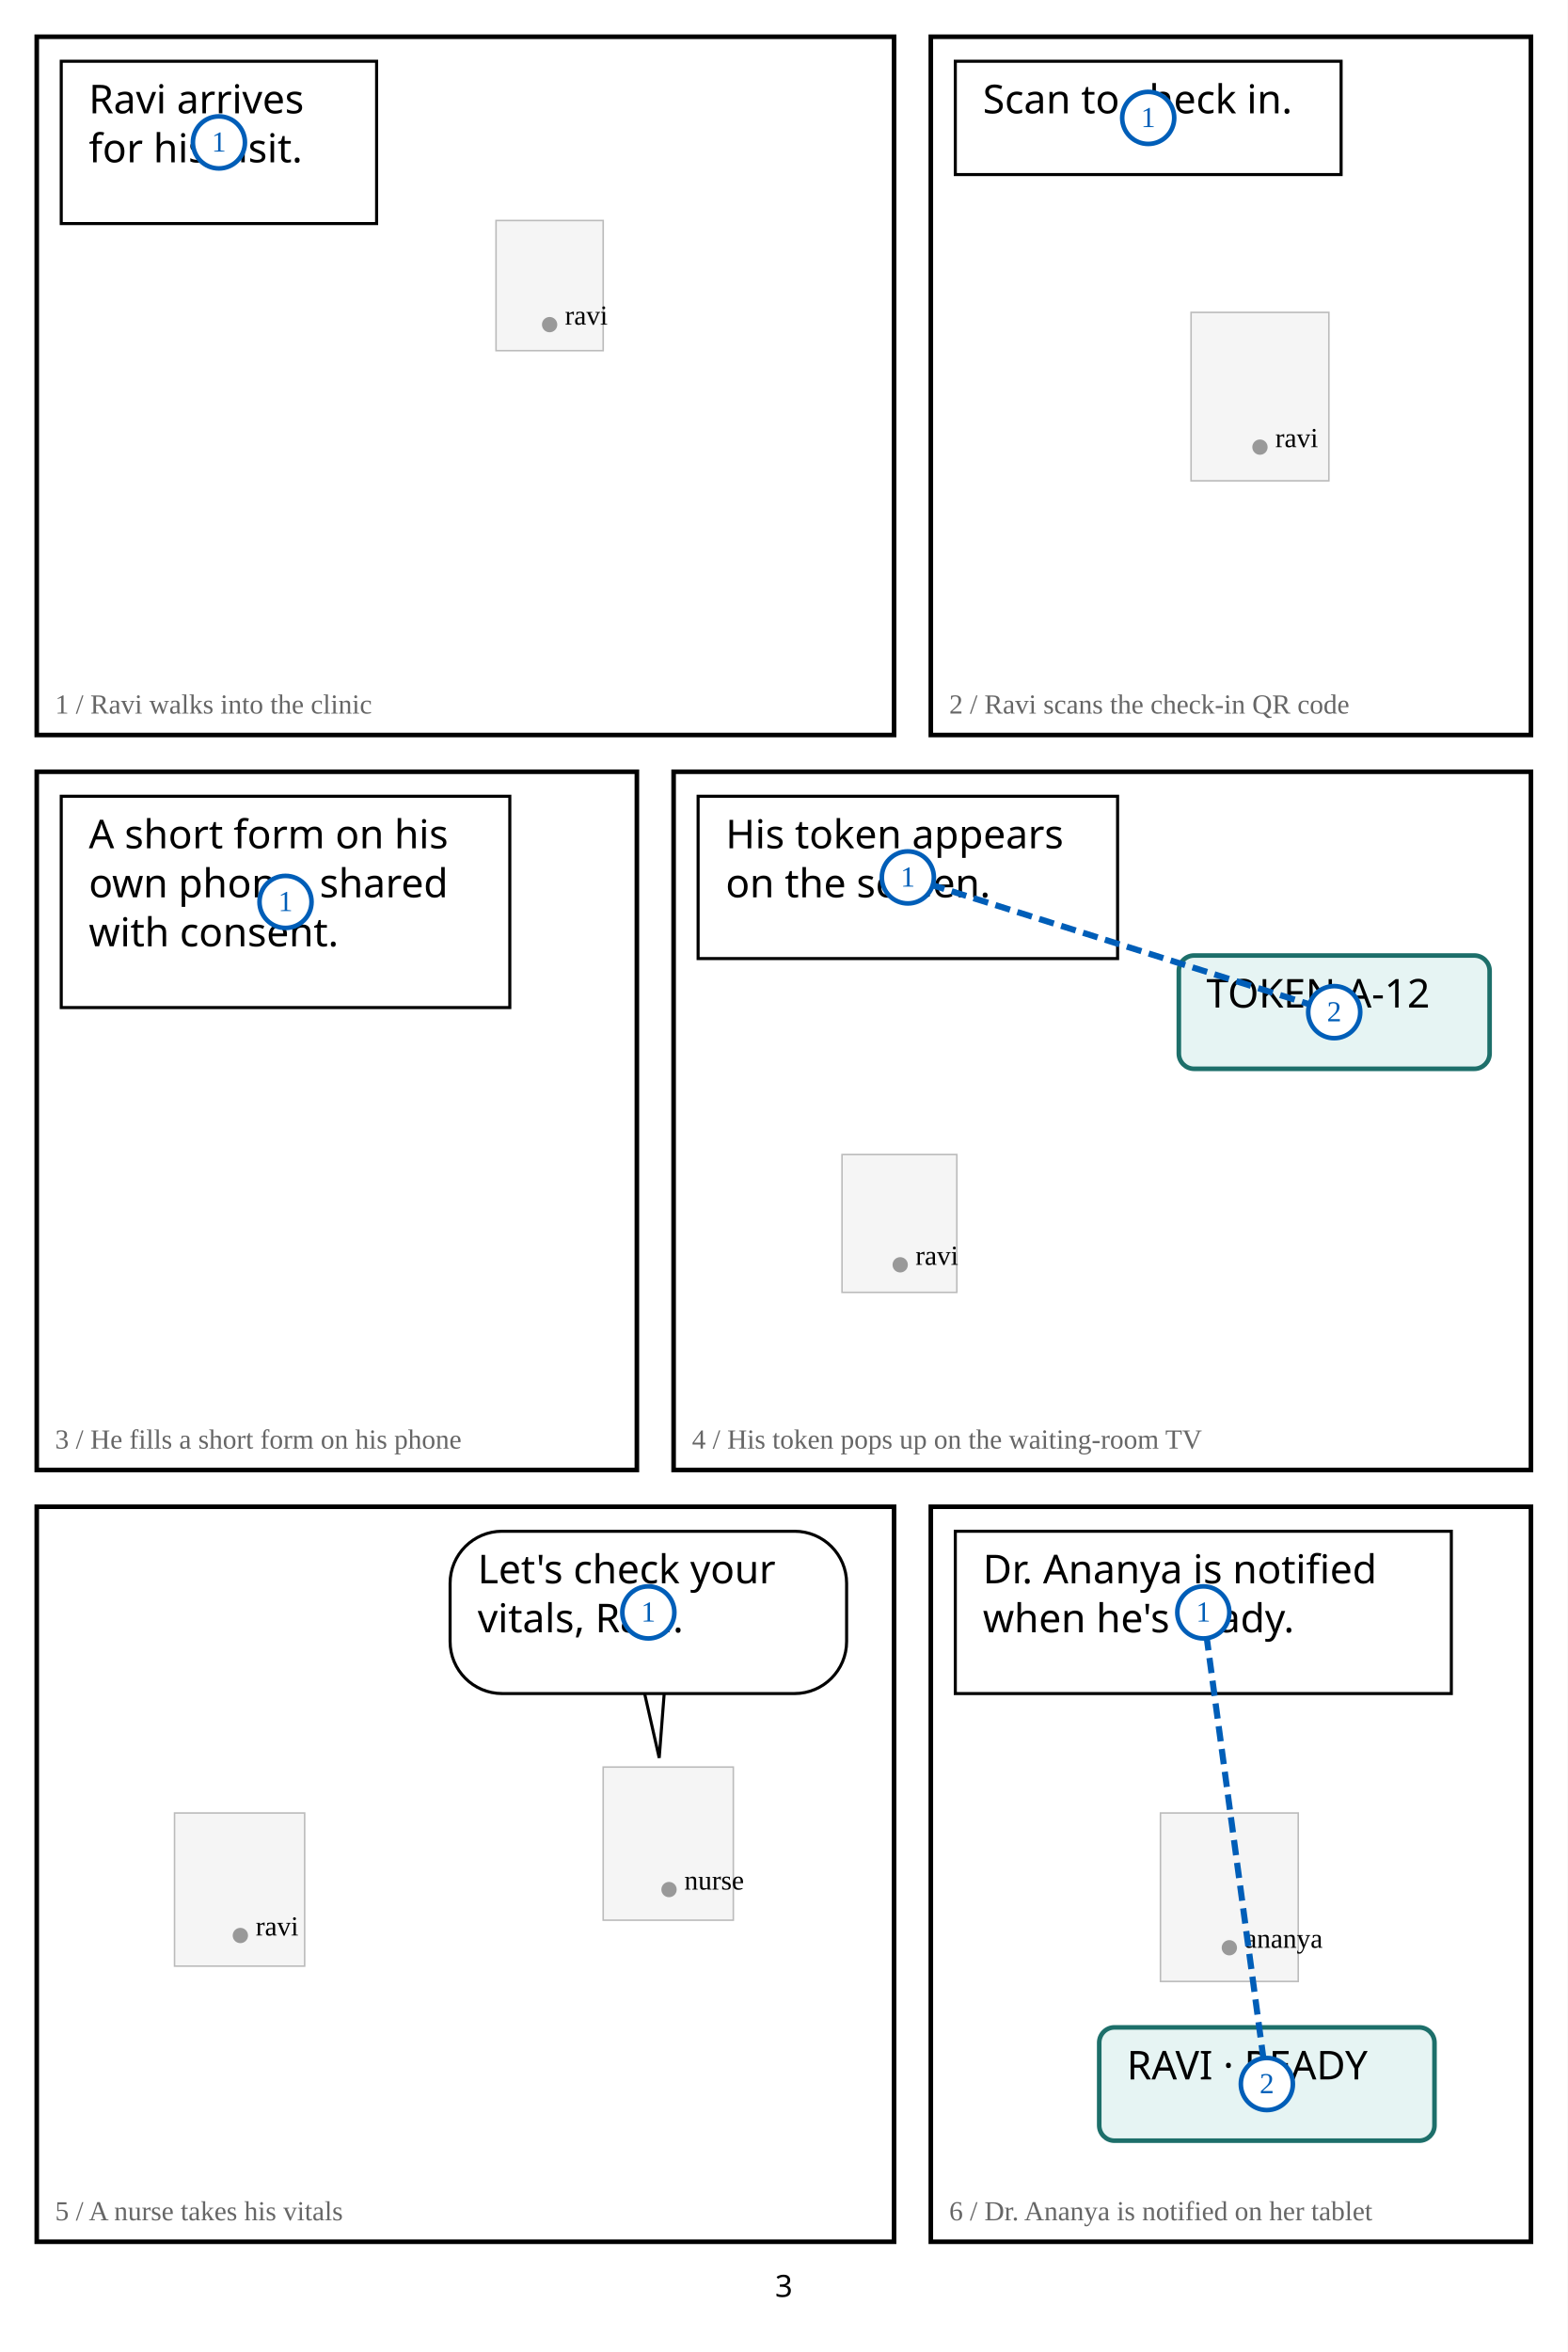
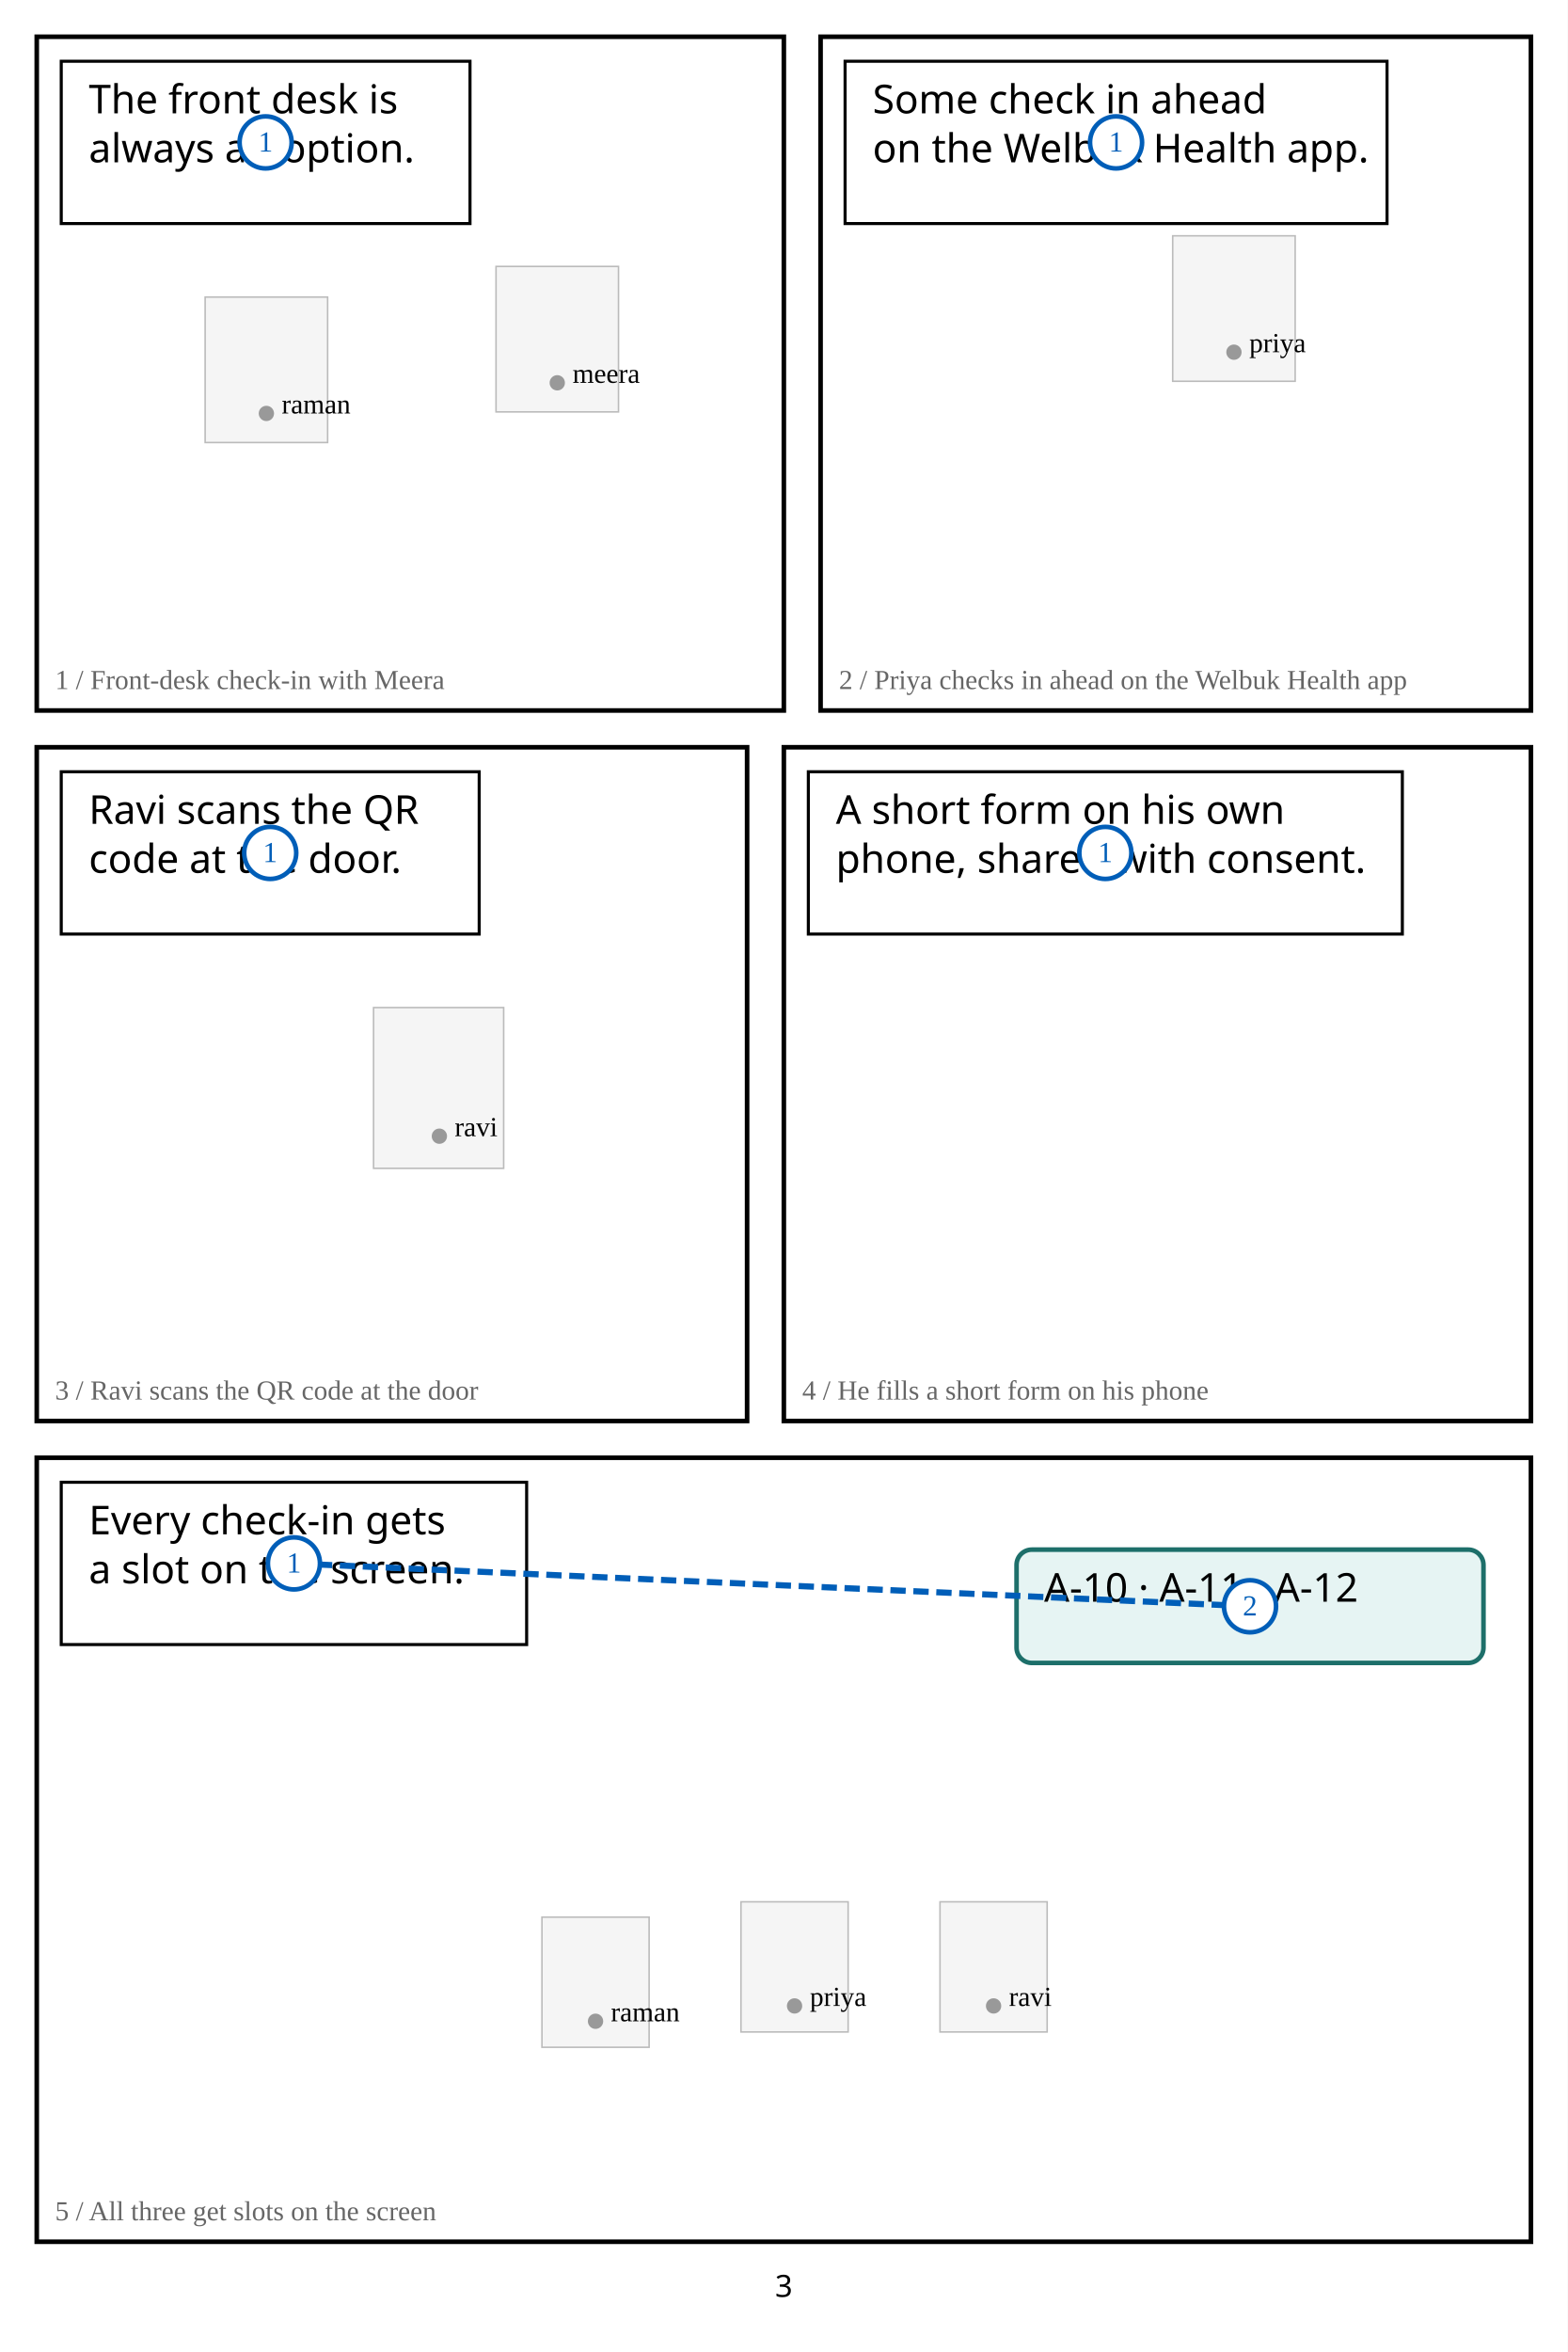
<svg xmlns="http://www.w3.org/2000/svg" width="1024" height="1536" viewBox="0 0 1024 1536">
  <rect width="1024" height="1536" fill="white" />
-   <rect x="324" y="144" width="70" height="85" fill="#f5f5f5" stroke="#bbb" />
-   <circle cx="359" cy="212" r="5" fill="#999" />
-   <text x="369" y="212" font-size="18">ravi</text>
-   <rect x="24" y="24" width="560" height="456" fill="none" stroke="black" stroke-width="3" />
-   <rect x="40" y="40" width="206" height="106" rx="34" fill="white" stroke="white" stroke-width="6" />
-   <rect x="40" y="40" width="206" height="106" fill="white" stroke="black" stroke-width="2" />
-   <text x="58" y="74" font-family="Meiryo,MS Gothic,sans-serif" font-size="26" fill="black">Ravi arrives </text>
-   <text x="58" y="106" font-family="Meiryo,MS Gothic,sans-serif" font-size="26" fill="black">for his visit.</text>
-   <text x="36" y="466" font-size="18" fill="#666">1 / Ravi walks into the clinic</text>
-   <rect x="778" y="204" width="90" height="110" fill="#f5f5f5" stroke="#bbb" />
-   <circle cx="823" cy="292" r="5" fill="#999" />
-   <text x="833" y="292" font-size="18">ravi</text>
-   <rect x="608" y="24" width="392" height="456" fill="none" stroke="black" stroke-width="3" />
-   <rect x="624" y="40" width="252" height="74" rx="34" fill="white" stroke="white" stroke-width="6" />
-   <rect x="624" y="40" width="252" height="74" fill="white" stroke="black" stroke-width="2" />
-   <text x="642" y="74" font-family="Meiryo,MS Gothic,sans-serif" font-size="26" fill="black">Scan to check in.</text>
-   <text x="620" y="466" font-size="18" fill="#666">2 / Ravi scans the check-in QR code</text>
-   <rect x="24" y="504" width="392" height="456" fill="none" stroke="black" stroke-width="3" />
-   <rect x="40" y="520" width="293" height="138" rx="34" fill="white" stroke="white" stroke-width="6" />
-   <rect x="40" y="520" width="293" height="138" fill="white" stroke="black" stroke-width="2" />
-   <text x="58" y="554" font-family="Meiryo,MS Gothic,sans-serif" font-size="26" fill="black">A short form on his </text>
-   <text x="58" y="586" font-family="Meiryo,MS Gothic,sans-serif" font-size="26" fill="black">own phone, shared </text>
-   <text x="58" y="618" font-family="Meiryo,MS Gothic,sans-serif" font-size="26" fill="black">with consent.</text>
-   <text x="36" y="946" font-size="18" fill="#666">3 / He fills a short form on his phone</text>
-   <rect x="550" y="754" width="75" height="90" fill="#f5f5f5" stroke="#bbb" />
-   <circle cx="588" cy="826" r="5" fill="#999" />
-   <text x="598" y="826" font-size="18">ravi</text>
-   <rect x="440" y="504" width="560" height="456" fill="none" stroke="black" stroke-width="3" />
-   <rect x="456" y="520" width="274" height="106" rx="34" fill="white" stroke="white" stroke-width="6" />
-   <rect x="770" y="624" width="203" height="74" rx="34" fill="white" stroke="white" stroke-width="6" />
-   <rect x="456" y="520" width="274" height="106" fill="white" stroke="black" stroke-width="2" />
-   <text x="474" y="554" font-family="Meiryo,MS Gothic,sans-serif" font-size="26" fill="black">His token appears </text>
-   <text x="474" y="586" font-family="Meiryo,MS Gothic,sans-serif" font-size="26" fill="black">on the screen.</text>
-   <rect x="770" y="624" width="203" height="74" rx="10" fill="#e6f4f3" stroke="#1d6f6a" stroke-width="3" />
-   <text x="788" y="658" font-family="Meiryo,MS Gothic,sans-serif" font-size="26" fill="black">TOKEN A-12</text>
-   <text x="452" y="946" font-size="18" fill="#666">4 / His token pops up on the waiting-room TV</text>
-   <rect x="114" y="1184" width="85" height="100" fill="#f5f5f5" stroke="#bbb" />
-   <circle cx="157" cy="1264" r="5" fill="#999" />
-   <text x="167" y="1264" font-size="18">ravi</text>
-   <rect x="394" y="1154" width="85" height="100" fill="#f5f5f5" stroke="#bbb" />
-   <circle cx="437" cy="1234" r="5" fill="#999" />
-   <text x="447" y="1234" font-size="18">nurse</text>
-   <rect x="24" y="984" width="560" height="480" fill="none" stroke="black" stroke-width="3" />
-   <rect x="294" y="1000" width="259" height="106" rx="34" fill="white" stroke="white" stroke-width="6" />
-   <path d="M 420.156 1102.011 L 430.587 1148.017 L 434.156 1102.011 Z" fill="white" stroke="white" stroke-width="6" stroke-linejoin="round" />
-   <path data-speaker="nurse" d="M 420.156 1102.011 L 430.587 1148.017 L 434.156 1102.011" fill="white" stroke="black" stroke-width="2" />
-   <rect x="294" y="1000" width="259" height="106" rx="34" fill="white" stroke="black" stroke-width="2" />
-   <text x="312" y="1034" font-family="Meiryo,MS Gothic,sans-serif" font-size="26" fill="black">Let's check your </text>
-   <text x="312" y="1066" font-family="Meiryo,MS Gothic,sans-serif" font-size="26" fill="black">vitals, Ravi.</text>
-   <text x="36" y="1450" font-size="18" fill="#666">5 / A nurse takes his vitals</text>
-   <rect x="758" y="1184" width="90" height="110" fill="#f5f5f5" stroke="#bbb" />
-   <circle cx="803" cy="1272" r="5" fill="#999" />
-   <text x="813" y="1272" font-size="18">ananya</text>
-   <rect x="608" y="984" width="392" height="480" fill="none" stroke="black" stroke-width="3" />
-   <rect x="624" y="1000" width="324" height="106" rx="34" fill="white" stroke="white" stroke-width="6" />
-   <rect x="718" y="1324" width="219" height="74" rx="34" fill="white" stroke="white" stroke-width="6" />
-   <rect x="624" y="1000" width="324" height="106" fill="white" stroke="black" stroke-width="2" />
-   <text x="642" y="1034" font-family="Meiryo,MS Gothic,sans-serif" font-size="26" fill="black">Dr. Ananya is notified </text>
-   <text x="642" y="1066" font-family="Meiryo,MS Gothic,sans-serif" font-size="26" fill="black">when he's ready.</text>
-   <rect x="718" y="1324" width="219" height="74" rx="10" fill="#e6f4f3" stroke="#1d6f6a" stroke-width="3" />
-   <text x="736" y="1358" font-family="Meiryo,MS Gothic,sans-serif" font-size="26" fill="black">RAVI · READY</text>
-   <text x="620" y="1450" font-size="18" fill="#666">6 / Dr. Ananya is notified on her tablet</text>
+   <rect x="324" y="174" width="80" height="95" fill="#f5f5f5" stroke="#bbb" />
+   <circle cx="364" cy="250" r="5" fill="#999" />
+   <text x="374" y="250" font-size="18">meera</text>
+   <rect x="134" y="194" width="80" height="95" fill="#f5f5f5" stroke="#bbb" />
+   <circle cx="174" cy="270" r="5" fill="#999" />
+   <text x="184" y="270" font-size="18">raman</text>
+   <rect x="24" y="24" width="488" height="440" fill="none" stroke="black" stroke-width="3" />
+   <rect x="40" y="40" width="267" height="106" rx="34" fill="white" stroke="white" stroke-width="6" />
+   <rect x="40" y="40" width="267" height="106" fill="white" stroke="black" stroke-width="2" />
+   <text x="58" y="74" font-family="Meiryo,MS Gothic,sans-serif" font-size="26" fill="black">The front desk is </text>
+   <text x="58" y="106" font-family="Meiryo,MS Gothic,sans-serif" font-size="26" fill="black">always an option.</text>
+   <text x="36" y="450" font-size="18" fill="#666">1 / Front-desk check-in with Meera</text>
+   <rect x="766" y="154" width="80" height="95" fill="#f5f5f5" stroke="#bbb" />
+   <circle cx="806" cy="230" r="5" fill="#999" />
+   <text x="816" y="230" font-size="18">priya</text>
+   <rect x="536" y="24" width="464" height="440" fill="none" stroke="black" stroke-width="3" />
+   <rect x="552" y="40" width="354" height="106" rx="34" fill="white" stroke="white" stroke-width="6" />
+   <rect x="552" y="40" width="354" height="106" fill="white" stroke="black" stroke-width="2" />
+   <text x="570" y="74" font-family="Meiryo,MS Gothic,sans-serif" font-size="26" fill="black">Some check in ahead </text>
+   <text x="570" y="106" font-family="Meiryo,MS Gothic,sans-serif" font-size="26" fill="black">on the Welbuk Health app.</text>
+   <text x="548" y="450" font-size="18" fill="#666">2 / Priya checks in ahead on the Welbuk Health app</text>
+   <rect x="244" y="658" width="85" height="105" fill="#f5f5f5" stroke="#bbb" />
+   <circle cx="287" cy="742" r="5" fill="#999" />
+   <text x="297" y="742" font-size="18">ravi</text>
+   <rect x="24" y="488" width="464" height="440" fill="none" stroke="black" stroke-width="3" />
+   <rect x="40" y="504" width="273" height="106" rx="34" fill="white" stroke="white" stroke-width="6" />
+   <rect x="40" y="504" width="273" height="106" fill="white" stroke="black" stroke-width="2" />
+   <text x="58" y="538" font-family="Meiryo,MS Gothic,sans-serif" font-size="26" fill="black">Ravi scans the QR </text>
+   <text x="58" y="570" font-family="Meiryo,MS Gothic,sans-serif" font-size="26" fill="black">code at the door.</text>
+   <text x="36" y="914" font-size="18" fill="#666">3 / Ravi scans the QR code at the door</text>
+   <rect x="512" y="488" width="488" height="440" fill="none" stroke="black" stroke-width="3" />
+   <rect x="528" y="504" width="388" height="106" rx="34" fill="white" stroke="white" stroke-width="6" />
+   <rect x="528" y="504" width="388" height="106" fill="white" stroke="black" stroke-width="2" />
+   <text x="546" y="538" font-family="Meiryo,MS Gothic,sans-serif" font-size="26" fill="black">A short form on his own </text>
+   <text x="546" y="570" font-family="Meiryo,MS Gothic,sans-serif" font-size="26" fill="black">phone, shared with consent.</text>
+   <text x="524" y="914" font-size="18" fill="#666">4 / He fills a short form on his phone</text>
+   <rect x="354" y="1252" width="70" height="85" fill="#f5f5f5" stroke="#bbb" />
+   <circle cx="389" cy="1320" r="5" fill="#999" />
+   <text x="399" y="1320" font-size="18">raman</text>
+   <rect x="484" y="1242" width="70" height="85" fill="#f5f5f5" stroke="#bbb" />
+   <circle cx="519" cy="1310" r="5" fill="#999" />
+   <text x="529" y="1310" font-size="18">priya</text>
+   <rect x="614" y="1242" width="70" height="85" fill="#f5f5f5" stroke="#bbb" />
+   <circle cx="649" cy="1310" r="5" fill="#999" />
+   <text x="659" y="1310" font-size="18">ravi</text>
+   <rect x="24" y="952" width="976" height="512" fill="none" stroke="black" stroke-width="3" />
+   <rect x="40" y="968" width="304" height="106" rx="34" fill="white" stroke="white" stroke-width="6" />
+   <rect x="664" y="1012" width="305" height="74" rx="34" fill="white" stroke="white" stroke-width="6" />
+   <rect x="40" y="968" width="304" height="106" fill="white" stroke="black" stroke-width="2" />
+   <text x="58" y="1002" font-family="Meiryo,MS Gothic,sans-serif" font-size="26" fill="black">Every check-in gets </text>
+   <text x="58" y="1034" font-family="Meiryo,MS Gothic,sans-serif" font-size="26" fill="black">a slot on the screen.</text>
+   <rect x="664" y="1012" width="305" height="74" rx="10" fill="#e6f4f3" stroke="#1d6f6a" stroke-width="3" />
+   <text x="682" y="1046" font-family="Meiryo,MS Gothic,sans-serif" font-size="26" fill="black">A-10 · A-11 · A-12</text>
+   <text x="36" y="1450" font-size="18" fill="#666">5 / All three get slots on the screen</text>
  <text x="512" y="1500" text-anchor="middle" font-family="sans-serif" font-size="20">3</text>
-   <circle cx="143" cy="93" r="17" fill="white" stroke="#005eb8" stroke-width="3" />
-   <text x="143" y="99" text-anchor="middle" font-size="19" fill="#005eb8">1</text>
-   <circle cx="750" cy="77" r="17" fill="white" stroke="#005eb8" stroke-width="3" />
-   <text x="750" y="83" text-anchor="middle" font-size="19" fill="#005eb8">1</text>
-   <circle cx="186.5" cy="589" r="17" fill="white" stroke="#005eb8" stroke-width="3" />
-   <text x="186.5" y="595" text-anchor="middle" font-size="19" fill="#005eb8">1</text>
-   <polyline points="593,573 871.5,661" fill="none" stroke="#005eb8" stroke-width="4" stroke-dasharray="10 5" />
-   <circle cx="593" cy="573" r="17" fill="white" stroke="#005eb8" stroke-width="3" />
-   <text x="593" y="579" text-anchor="middle" font-size="19" fill="#005eb8">1</text>
-   <circle cx="871.5" cy="661" r="17" fill="white" stroke="#005eb8" stroke-width="3" />
-   <text x="871.5" y="667" text-anchor="middle" font-size="19" fill="#005eb8">2</text>
-   <circle cx="423.5" cy="1053" r="17" fill="white" stroke="#005eb8" stroke-width="3" />
-   <text x="423.5" y="1059" text-anchor="middle" font-size="19" fill="#005eb8">1</text>
-   <polyline points="786,1053 827.5,1361" fill="none" stroke="#005eb8" stroke-width="4" stroke-dasharray="10 5" />
-   <circle cx="786" cy="1053" r="17" fill="white" stroke="#005eb8" stroke-width="3" />
-   <text x="786" y="1059" text-anchor="middle" font-size="19" fill="#005eb8">1</text>
-   <circle cx="827.5" cy="1361" r="17" fill="white" stroke="#005eb8" stroke-width="3" />
-   <text x="827.5" y="1367" text-anchor="middle" font-size="19" fill="#005eb8">2</text>
+   <circle cx="173.5" cy="93" r="17" fill="white" stroke="#005eb8" stroke-width="3" />
+   <text x="173.5" y="99" text-anchor="middle" font-size="19" fill="#005eb8">1</text>
+   <circle cx="729" cy="93" r="17" fill="white" stroke="#005eb8" stroke-width="3" />
+   <text x="729" y="99" text-anchor="middle" font-size="19" fill="#005eb8">1</text>
+   <circle cx="176.5" cy="557" r="17" fill="white" stroke="#005eb8" stroke-width="3" />
+   <text x="176.5" y="563" text-anchor="middle" font-size="19" fill="#005eb8">1</text>
+   <circle cx="722" cy="557" r="17" fill="white" stroke="#005eb8" stroke-width="3" />
+   <text x="722" y="563" text-anchor="middle" font-size="19" fill="#005eb8">1</text>
+   <polyline points="192,1021 816.5,1049" fill="none" stroke="#005eb8" stroke-width="4" stroke-dasharray="10 5" />
+   <circle cx="192" cy="1021" r="17" fill="white" stroke="#005eb8" stroke-width="3" />
+   <text x="192" y="1027" text-anchor="middle" font-size="19" fill="#005eb8">1</text>
+   <circle cx="816.5" cy="1049" r="17" fill="white" stroke="#005eb8" stroke-width="3" />
+   <text x="816.5" y="1055" text-anchor="middle" font-size="19" fill="#005eb8">2</text>
</svg>
